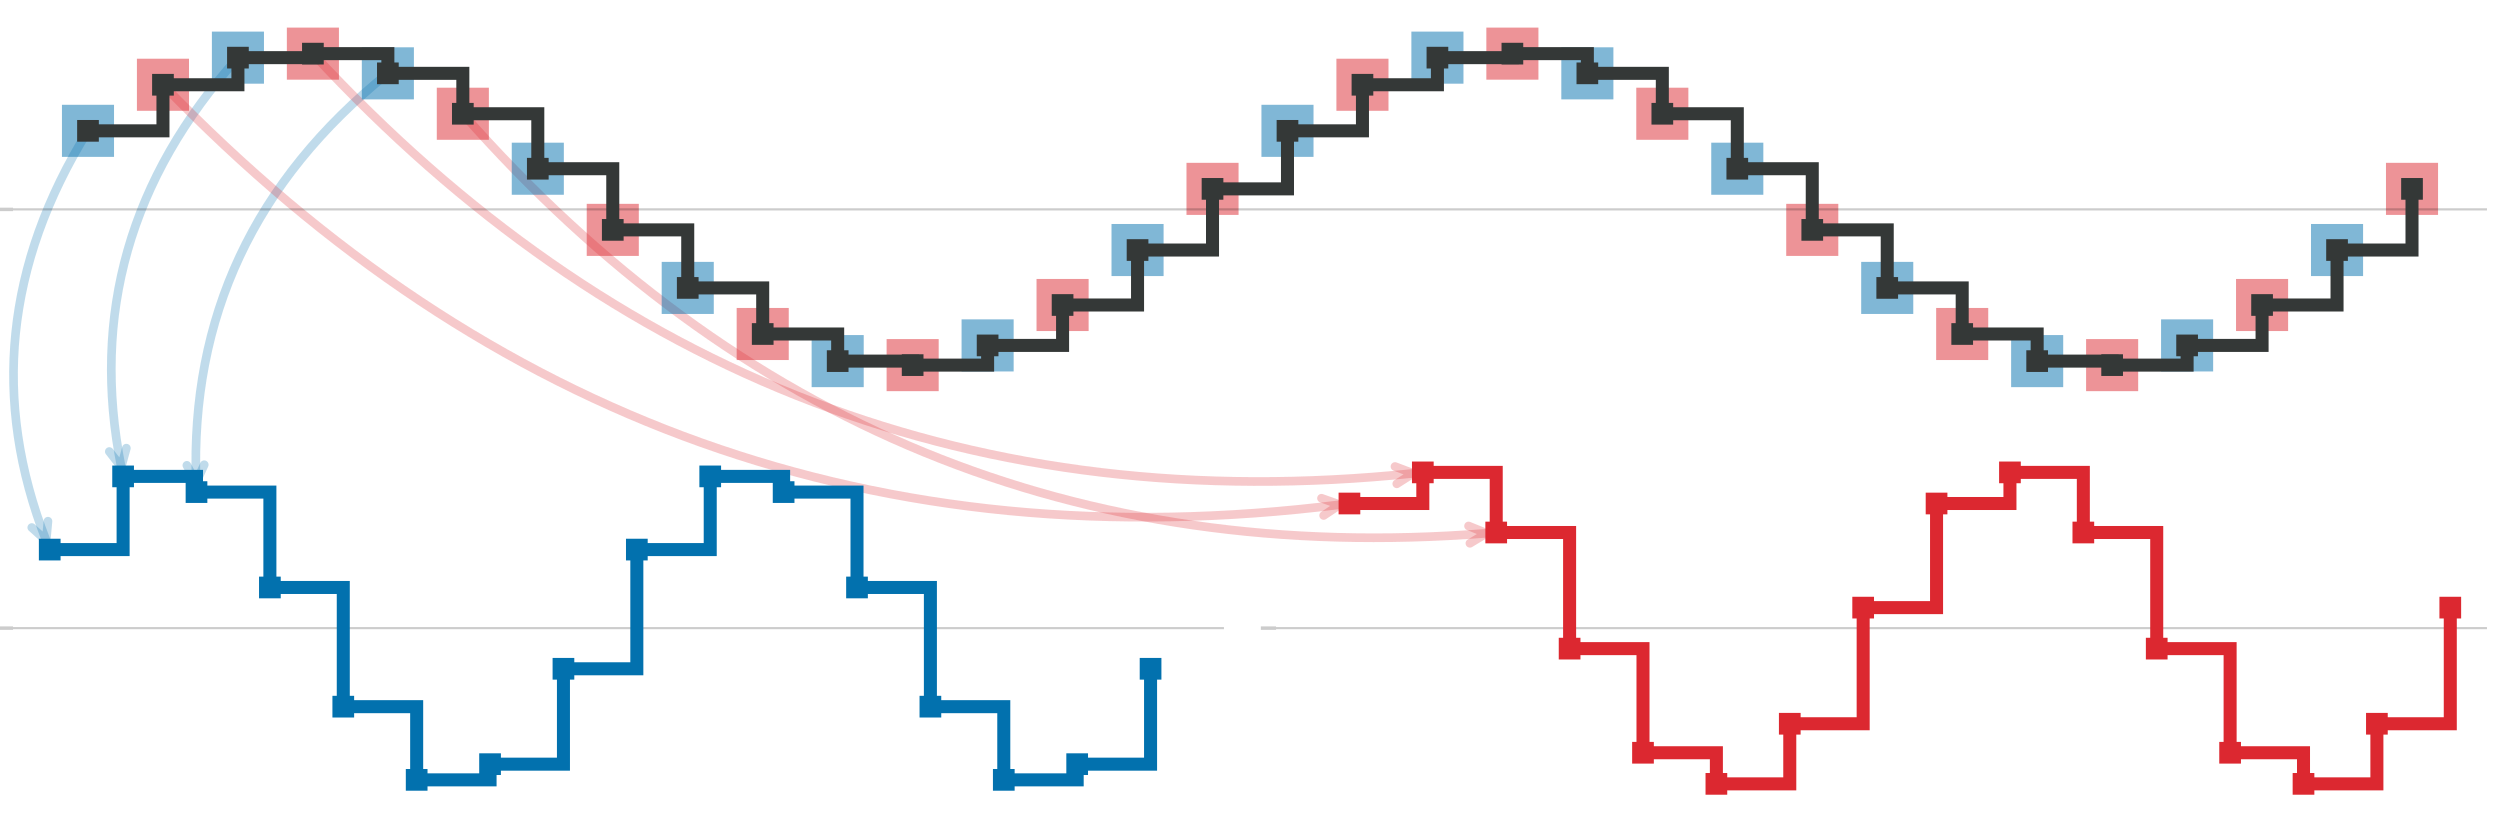
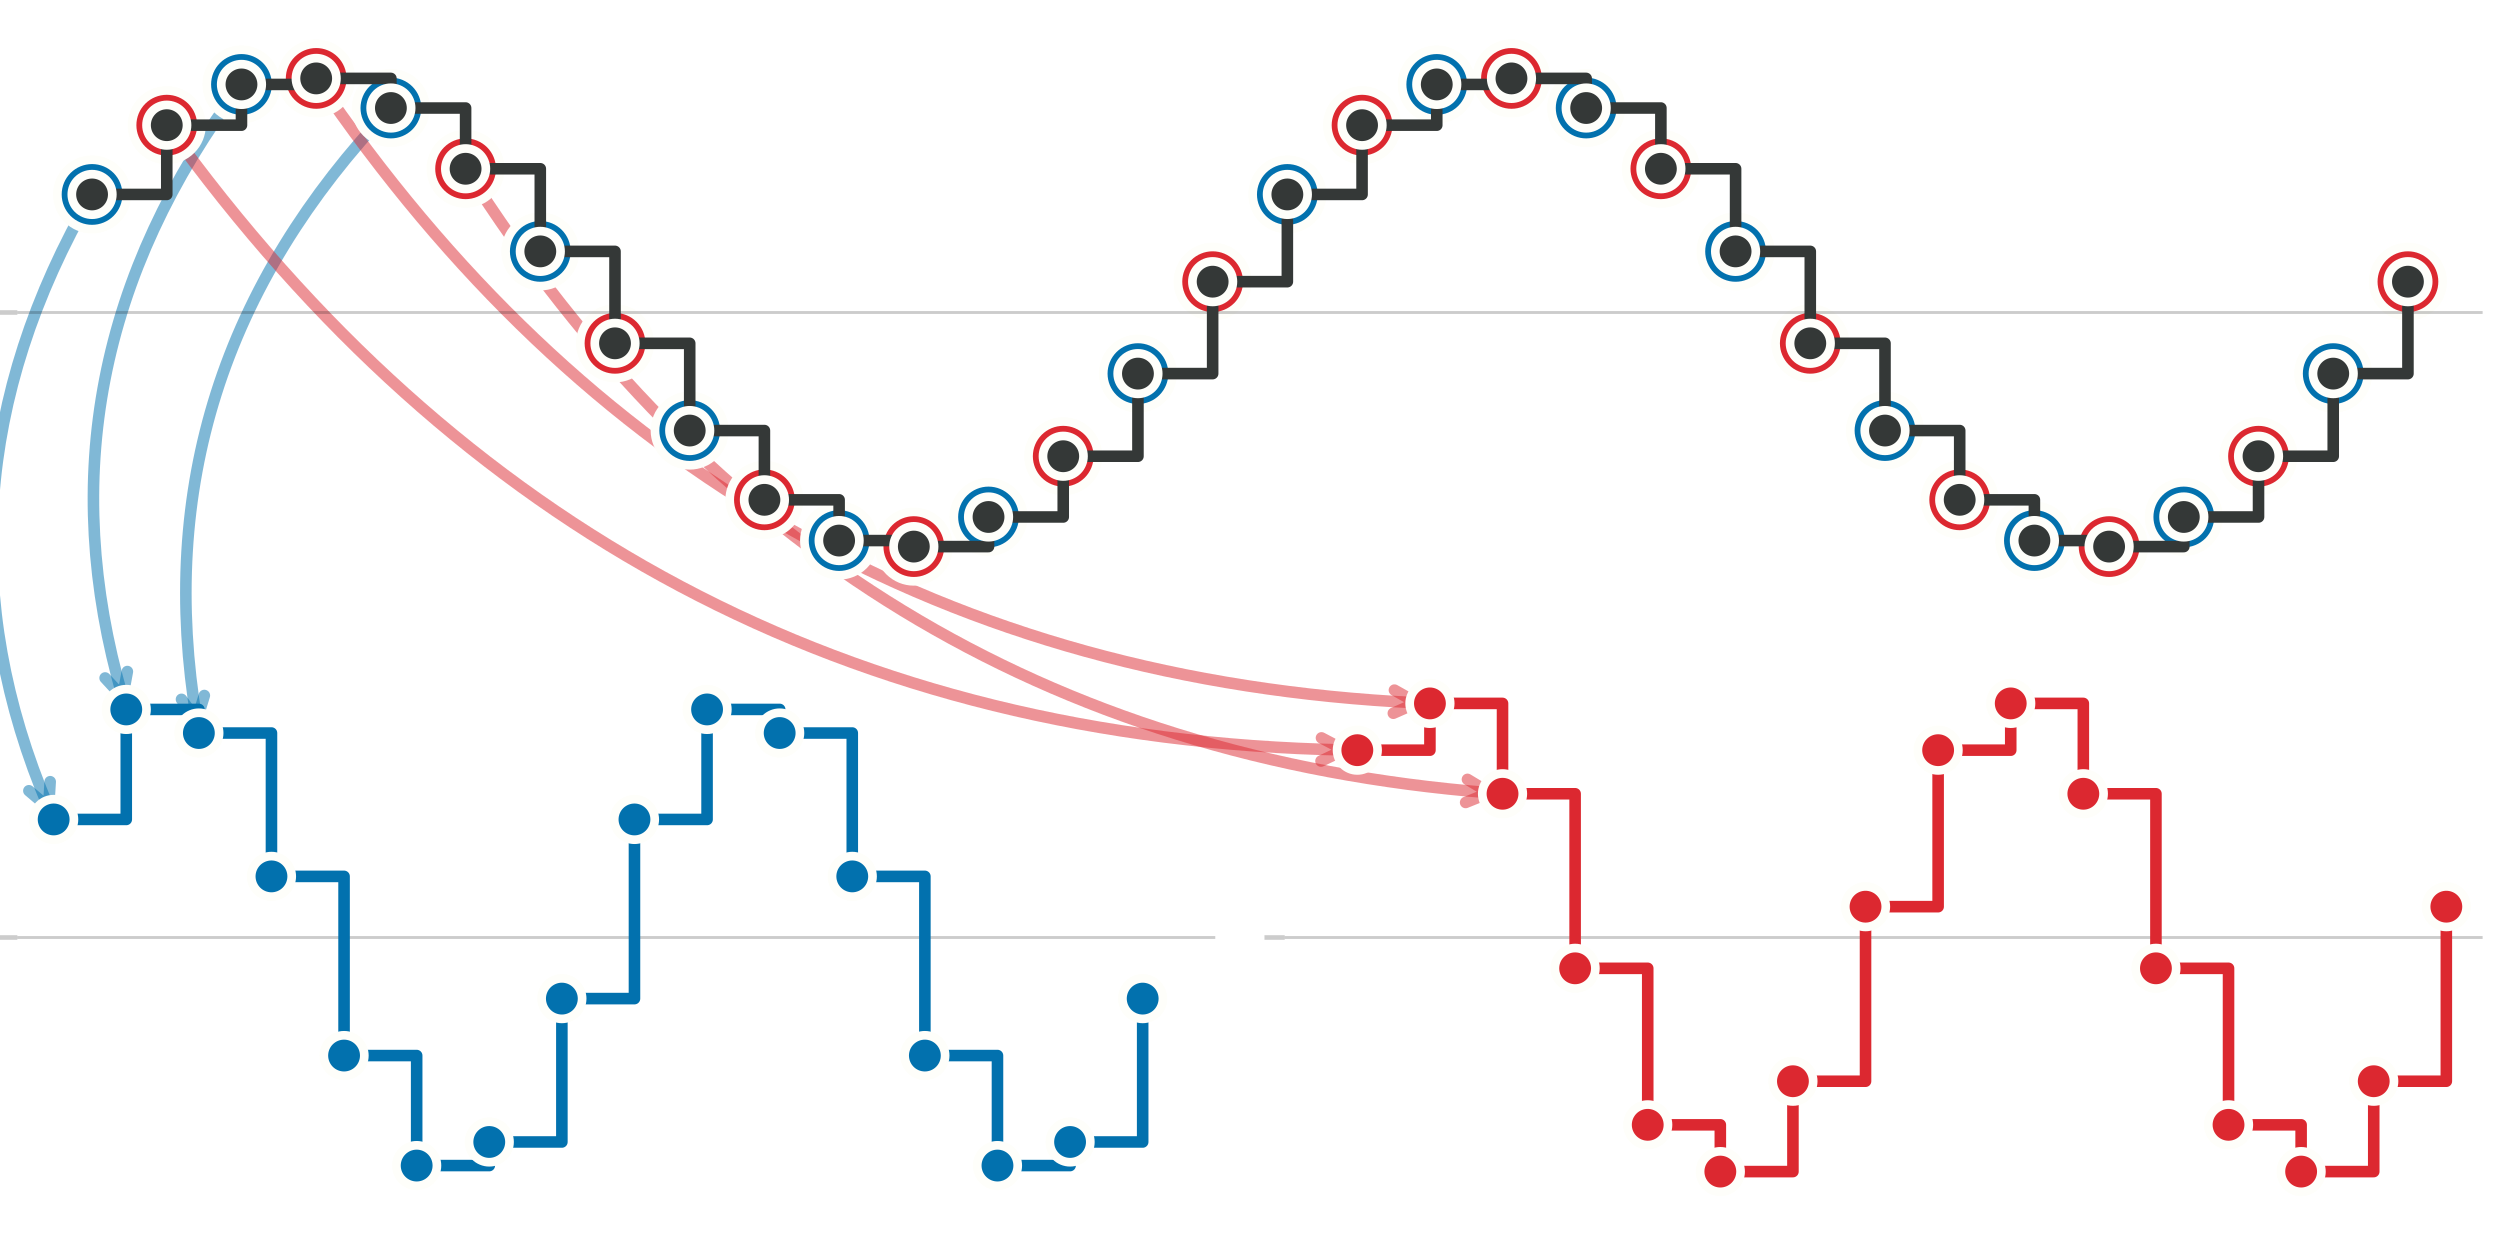
- <svg xmlns="http://www.w3.org/2000/svg" xmlns:xlink="http://www.w3.org/1999/xlink" height="192.96pt" version="1.1" viewBox="0 0 576 192.96" width="576pt">
+ <svg xmlns="http://www.w3.org/2000/svg" xmlns:xlink="http://www.w3.org/1999/xlink" width="432pt" height="216pt" viewBox="0 0 432 216" version="1.1">
  <defs>
-     <style type="text/css">*{stroke-linecap:butt;stroke-linejoin:round;}</style>
+     <style type="text/css">*{stroke-linejoin: round; stroke-linecap: butt}</style>
  </defs>
  <g id="figure_1">
    <g id="patch_1">
-       <path d="M 0 192.96  L 576 192.96  L 576 0  L 0 0  z " style="fill:none;" />
+       <path d="M 0 216  L 432 216  L 432 0  L 0 0  L 0 216  z " style="fill: none" />
    </g>
    <g id="patch_2">
-       <path d="M 10.641 124.541  Q -8.256 76.18 20.273 30.144  " style="fill:none;opacity:0.25;stroke:#0271ae;stroke-linecap:round;stroke-width:2;" />
-       <path d="M 11.048 120.088  L 10.641 124.541  L 7.322 121.544  " style="fill:none;opacity:0.25;stroke:#0271ae;stroke-linecap:round;stroke-width:2;" />
+       <path d="M 8.397 139.543  Q -14.409 85.941 15.909 33.6  " style="fill: none; opacity: 0.5; stroke: #0271ae; stroke-width: 2; stroke-linecap: round" />
+       <path d="M 8.672 135.079  L 8.397 139.543  L 4.991 136.645  " style="fill: none; opacity: 0.5; stroke: #0271ae; stroke-width: 2; stroke-linecap: round" />
    </g>
    <g id="patch_3">
-       <path d="M 27.928 107.568  Q 17.471 54.908 54.818 13.281  " style="fill:none;opacity:0.25;stroke:#0271ae;stroke-linecap:round;stroke-width:2;" />
-       <path d="M 29.111 103.255  L 27.928 107.568  L 25.187 104.034  " style="fill:none;opacity:0.25;stroke:#0271ae;stroke-linecap:round;stroke-width:2;" />
+       <path d="M 21.198 120.442  Q 4.773 63.613 41.727 14.59  " style="fill: none; opacity: 0.5; stroke: #0271ae; stroke-width: 2; stroke-linecap: round" />
+       <path d="M 22.008 116.044  L 21.198 120.442  L 18.166 117.155  " style="fill: none; opacity: 0.5; stroke: #0271ae; stroke-width: 2; stroke-linecap: round" />
    </g>
    <g id="patch_4">
-       <path d="M 45.195 111.142  Q 43.198 54.114 89.364 16.897  " style="fill:none;opacity:0.25;stroke:#0271ae;stroke-linecap:round;stroke-width:2;" />
-       <path d="M 47.053 107.075  L 45.195 111.142  L 43.056 107.215  " style="fill:none;opacity:0.25;stroke:#0271ae;stroke-linecap:round;stroke-width:2;" />
+       <path d="M 33.995 124.461  Q 23.955 64.371 67.546 18.666  " style="fill: none; opacity: 0.5; stroke: #0271ae; stroke-width: 2; stroke-linecap: round" />
+       <path d="M 35.309 120.186  L 33.995 124.461  L 31.363 120.845  " style="fill: none; opacity: 0.5; stroke: #0271ae; stroke-width: 2; stroke-linecap: round" />
    </g>
    <g id="patch_5">
-       <path d="M 308.691 116.284  Q 150.108 136.108 37.546 19.527  " style="fill:none;opacity:0.25;stroke:#dc2830;stroke-linecap:round;stroke-width:2;" />
-       <path d="M 304.474 114.796  L 308.691 116.284  L 304.97 118.765  " style="fill:none;opacity:0.25;stroke:#dc2830;stroke-linecap:round;stroke-width:2;" />
+       <path d="M 232.31 129.587  Q 104.682 127.063 28.818 21.631  " style="fill: none; opacity: 0.5; stroke: #dc2830; stroke-width: 2; stroke-linecap: round" />
+       <path d="M 228.351 127.508  L 232.31 129.587  L 228.271 131.508  " style="fill: none; opacity: 0.5; stroke: #dc2830; stroke-width: 2; stroke-linecap: round" />
    </g>
    <g id="patch_6">
-       <path d="M 325.594 109.067  Q 175.835 124.53 72.091 12.358  " style="fill:none;opacity:0.25;stroke:#dc2830;stroke-linecap:round;stroke-width:2;" />
-       <path d="M 321.41 107.489  L 325.594 109.067  L 321.821 111.468  " style="fill:none;opacity:0.25;stroke:#dc2830;stroke-linecap:round;stroke-width:2;" />
+       <path d="M 244.858 121.443  Q 123.864 115.663 54.637 13.549  " style="fill: none; opacity: 0.5; stroke: #dc2830; stroke-width: 2; stroke-linecap: round" />
+       <path d="M 240.958 119.254  L 244.858 121.443  L 240.767 123.249  " style="fill: none; opacity: 0.5; stroke: #dc2830; stroke-width: 2; stroke-linecap: round" />
    </g>
    <g id="patch_7">
-       <path d="M 342.498 122.864  Q 201.562 133.971 106.637 26.208  " style="fill:none;opacity:0.25;stroke:#dc2830;stroke-linecap:round;stroke-width:2;" />
-       <path d="M 338.354 121.184  L 342.498 122.864  L 338.668 125.172  " style="fill:none;opacity:0.25;stroke:#dc2830;stroke-linecap:round;stroke-width:2;" />
+       <path d="M 257.408 136.987  Q 143.046 127.958 80.455 29.163  " style="fill: none; opacity: 0.5; stroke: #dc2830; stroke-width: 2; stroke-linecap: round" />
+       <path d="M 253.577 134.678  L 257.408 136.987  L 253.263 138.666  " style="fill: none; opacity: 0.5; stroke: #dc2830; stroke-width: 2; stroke-linecap: round" />
    </g>
    <g id="axes_1">
      <g id="patch_8">
-         <path d="M 3 93.48  L 573 93.48  L 573 3  L 3 3  z " style="fill:none;" />
+         <path d="M 3 105  L 429 105  L 429 3  L 3 3  L 3 105  z " style="fill: none" />
      </g>
      <g id="line2d_1">
        <defs>
-           <path d="M -6 6  L 6 6  L 6 -6  L -6 -6  z " id="m5a76e8062f" />
-         </defs>
-         <g clip-path="url(#p45f533940f)">
-           <use style="fill:#0271ae;fill-opacity:0.5;" x="20.273" xlink:href="#m5a76e8062f" y="30.144" />
-           <use style="fill:#0271ae;fill-opacity:0.5;" x="54.818" xlink:href="#m5a76e8062f" y="13.281" />
-           <use style="fill:#0271ae;fill-opacity:0.5;" x="89.364" xlink:href="#m5a76e8062f" y="16.897" />
-           <use style="fill:#0271ae;fill-opacity:0.5;" x="123.909" xlink:href="#m5a76e8062f" y="38.873" />
-           <use style="fill:#0271ae;fill-opacity:0.5;" x="158.455" xlink:href="#m5a76e8062f" y="66.336" />
-           <use style="fill:#0271ae;fill-opacity:0.5;" x="193" xlink:href="#m5a76e8062f" y="83.199" />
-           <use style="fill:#0271ae;fill-opacity:0.5;" x="227.546" xlink:href="#m5a76e8062f" y="79.583" />
-           <use style="fill:#0271ae;fill-opacity:0.5;" x="262.091" xlink:href="#m5a76e8062f" y="57.607" />
-           <use style="fill:#0271ae;fill-opacity:0.5;" x="296.636" xlink:href="#m5a76e8062f" y="30.144" />
-           <use style="fill:#0271ae;fill-opacity:0.5;" x="331.182" xlink:href="#m5a76e8062f" y="13.281" />
-           <use style="fill:#0271ae;fill-opacity:0.5;" x="365.727" xlink:href="#m5a76e8062f" y="16.897" />
-           <use style="fill:#0271ae;fill-opacity:0.5;" x="400.273" xlink:href="#m5a76e8062f" y="38.873" />
-           <use style="fill:#0271ae;fill-opacity:0.5;" x="434.818" xlink:href="#m5a76e8062f" y="66.336" />
-           <use style="fill:#0271ae;fill-opacity:0.5;" x="469.363" xlink:href="#m5a76e8062f" y="83.199" />
-           <use style="fill:#0271ae;fill-opacity:0.5;" x="503.909" xlink:href="#m5a76e8062f" y="79.583" />
-           <use style="fill:#0271ae;fill-opacity:0.5;" x="538.454" xlink:href="#m5a76e8062f" y="57.607" />
+           <path id="mbe6d2e74c9" d="M 0 6  C 1.591 6 3.117 5.368 4.243 4.243  C 5.368 3.117 6 1.591 6 0  C 6 -1.591 5.368 -3.117 4.243 -4.243  C 3.117 -5.368 1.591 -6 0 -6  C -1.591 -6 -3.117 -5.368 -4.243 -4.243  C -5.368 -3.117 -6 -1.591 -6 0  C -6 1.591 -5.368 3.117 -4.243 4.243  C -3.117 5.368 -1.591 6 0 6  z " style="stroke: #fefefa; stroke-width: 1.5" />
+         </defs>
+         <g clip-path="url(#p50bd9059f0)">
+           <use xlink:href="#mbe6d2e74c9" x="15.909" y="33.6" style="fill: #0271ae; stroke: #fefefa; stroke-width: 1.5" />
+           <use xlink:href="#mbe6d2e74c9" x="41.727" y="14.59" style="fill: #0271ae; stroke: #fefefa; stroke-width: 1.5" />
+           <use xlink:href="#mbe6d2e74c9" x="67.546" y="18.666" style="fill: #0271ae; stroke: #fefefa; stroke-width: 1.5" />
+           <use xlink:href="#mbe6d2e74c9" x="93.364" y="43.44" style="fill: #0271ae; stroke: #fefefa; stroke-width: 1.5" />
+           <use xlink:href="#mbe6d2e74c9" x="119.182" y="74.4" style="fill: #0271ae; stroke: #fefefa; stroke-width: 1.5" />
+           <use xlink:href="#mbe6d2e74c9" x="145" y="93.41" style="fill: #0271ae; stroke: #fefefa; stroke-width: 1.5" />
+           <use xlink:href="#mbe6d2e74c9" x="170.818" y="89.334" style="fill: #0271ae; stroke: #fefefa; stroke-width: 1.5" />
+           <use xlink:href="#mbe6d2e74c9" x="196.636" y="64.56" style="fill: #0271ae; stroke: #fefefa; stroke-width: 1.5" />
+           <use xlink:href="#mbe6d2e74c9" x="222.455" y="33.6" style="fill: #0271ae; stroke: #fefefa; stroke-width: 1.5" />
+           <use xlink:href="#mbe6d2e74c9" x="248.273" y="14.59" style="fill: #0271ae; stroke: #fefefa; stroke-width: 1.5" />
+           <use xlink:href="#mbe6d2e74c9" x="274.091" y="18.666" style="fill: #0271ae; stroke: #fefefa; stroke-width: 1.5" />
+           <use xlink:href="#mbe6d2e74c9" x="299.909" y="43.44" style="fill: #0271ae; stroke: #fefefa; stroke-width: 1.5" />
+           <use xlink:href="#mbe6d2e74c9" x="325.727" y="74.4" style="fill: #0271ae; stroke: #fefefa; stroke-width: 1.5" />
+           <use xlink:href="#mbe6d2e74c9" x="351.545" y="93.41" style="fill: #0271ae; stroke: #fefefa; stroke-width: 1.5" />
+           <use xlink:href="#mbe6d2e74c9" x="377.363" y="89.334" style="fill: #0271ae; stroke: #fefefa; stroke-width: 1.5" />
+           <use xlink:href="#mbe6d2e74c9" x="403.182" y="64.56" style="fill: #0271ae; stroke: #fefefa; stroke-width: 1.5" />
        </g>
      </g>
      <g id="line2d_2">
        <defs>
-           <path d="M -6 6  L 6 6  L 6 -6  L -6 -6  z " id="m7da0aa27d3" />
-         </defs>
-         <g clip-path="url(#p45f533940f)">
-           <use style="fill:#dc2830;fill-opacity:0.5;" x="37.546" xlink:href="#m7da0aa27d3" y="19.527" />
-           <use style="fill:#dc2830;fill-opacity:0.5;" x="72.091" xlink:href="#m7da0aa27d3" y="12.358" />
-           <use style="fill:#dc2830;fill-opacity:0.5;" x="106.637" xlink:href="#m7da0aa27d3" y="26.208" />
-           <use style="fill:#dc2830;fill-opacity:0.5;" x="141.182" xlink:href="#m7da0aa27d3" y="52.964" />
-           <use style="fill:#dc2830;fill-opacity:0.5;" x="175.727" xlink:href="#m7da0aa27d3" y="76.953" />
-           <use style="fill:#dc2830;fill-opacity:0.5;" x="210.273" xlink:href="#m7da0aa27d3" y="84.122" />
-           <use style="fill:#dc2830;fill-opacity:0.5;" x="244.818" xlink:href="#m7da0aa27d3" y="70.272" />
-           <use style="fill:#dc2830;fill-opacity:0.5;" x="279.364" xlink:href="#m7da0aa27d3" y="43.516" />
-           <use style="fill:#dc2830;fill-opacity:0.5;" x="313.909" xlink:href="#m7da0aa27d3" y="19.527" />
-           <use style="fill:#dc2830;fill-opacity:0.5;" x="348.454" xlink:href="#m7da0aa27d3" y="12.358" />
-           <use style="fill:#dc2830;fill-opacity:0.5;" x="383" xlink:href="#m7da0aa27d3" y="26.208" />
-           <use style="fill:#dc2830;fill-opacity:0.5;" x="417.545" xlink:href="#m7da0aa27d3" y="52.964" />
-           <use style="fill:#dc2830;fill-opacity:0.5;" x="452.091" xlink:href="#m7da0aa27d3" y="76.953" />
-           <use style="fill:#dc2830;fill-opacity:0.5;" x="486.636" xlink:href="#m7da0aa27d3" y="84.122" />
-           <use style="fill:#dc2830;fill-opacity:0.5;" x="521.182" xlink:href="#m7da0aa27d3" y="70.272" />
-           <use style="fill:#dc2830;fill-opacity:0.5;" x="555.727" xlink:href="#m7da0aa27d3" y="43.516" />
+           <path id="m612e6f1edc" d="M 0 6  C 1.591 6 3.117 5.368 4.243 4.243  C 5.368 3.117 6 1.591 6 0  C 6 -1.591 5.368 -3.117 4.243 -4.243  C 3.117 -5.368 1.591 -6 0 -6  C -1.591 -6 -3.117 -5.368 -4.243 -4.243  C -5.368 -3.117 -6 -1.591 -6 0  C -6 1.591 -5.368 3.117 -4.243 4.243  C -3.117 5.368 -1.591 6 0 6  z " style="stroke: #fefefa; stroke-width: 1.5" />
+         </defs>
+         <g clip-path="url(#p50bd9059f0)">
+           <use xlink:href="#m612e6f1edc" x="28.818" y="21.631" style="fill: #dc2830; stroke: #fefefa; stroke-width: 1.5" />
+           <use xlink:href="#m612e6f1edc" x="54.637" y="13.549" style="fill: #dc2830; stroke: #fefefa; stroke-width: 1.5" />
+           <use xlink:href="#m612e6f1edc" x="80.455" y="29.163" style="fill: #dc2830; stroke: #fefefa; stroke-width: 1.5" />
+           <use xlink:href="#m612e6f1edc" x="106.273" y="59.325" style="fill: #dc2830; stroke: #fefefa; stroke-width: 1.5" />
+           <use xlink:href="#m612e6f1edc" x="132.091" y="86.369" style="fill: #dc2830; stroke: #fefefa; stroke-width: 1.5" />
+           <use xlink:href="#m612e6f1edc" x="157.909" y="94.451" style="fill: #dc2830; stroke: #fefefa; stroke-width: 1.5" />
+           <use xlink:href="#m612e6f1edc" x="183.727" y="78.837" style="fill: #dc2830; stroke: #fefefa; stroke-width: 1.5" />
+           <use xlink:href="#m612e6f1edc" x="209.545" y="48.675" style="fill: #dc2830; stroke: #fefefa; stroke-width: 1.5" />
+           <use xlink:href="#m612e6f1edc" x="235.364" y="21.631" style="fill: #dc2830; stroke: #fefefa; stroke-width: 1.5" />
+           <use xlink:href="#m612e6f1edc" x="261.182" y="13.549" style="fill: #dc2830; stroke: #fefefa; stroke-width: 1.5" />
+           <use xlink:href="#m612e6f1edc" x="287" y="29.163" style="fill: #dc2830; stroke: #fefefa; stroke-width: 1.5" />
+           <use xlink:href="#m612e6f1edc" x="312.818" y="59.325" style="fill: #dc2830; stroke: #fefefa; stroke-width: 1.5" />
+           <use xlink:href="#m612e6f1edc" x="338.636" y="86.369" style="fill: #dc2830; stroke: #fefefa; stroke-width: 1.5" />
+           <use xlink:href="#m612e6f1edc" x="364.454" y="94.451" style="fill: #dc2830; stroke: #fefefa; stroke-width: 1.5" />
+           <use xlink:href="#m612e6f1edc" x="390.273" y="78.837" style="fill: #dc2830; stroke: #fefefa; stroke-width: 1.5" />
+           <use xlink:href="#m612e6f1edc" x="416.091" y="48.675" style="fill: #dc2830; stroke: #fefefa; stroke-width: 1.5" />
        </g>
      </g>
      <g id="matplotlib.axis_1" />
      <g id="matplotlib.axis_2">
        <g id="ytick_1">
          <g id="line2d_3">
-             <path clip-path="url(#p45f533940f)" d="M 3 48.24  L 573 48.24  " style="fill:none;stroke:#000000;stroke-linejoin:miter;stroke-opacity:0.2;stroke-width:0.5;" />
+             <path d="M 3 54  L 429 54  " clip-path="url(#p50bd9059f0)" style="fill: none; stroke: #000000; stroke-opacity: 0.2; stroke-width: 0.5; stroke-linecap: round" />
          </g>
          <g id="line2d_4">
            <defs>
-               <path d="M 0 0  L -3.5 0  " id="ma01c4b741c" style="stroke:#000000;stroke-opacity:0.2;stroke-width:0.8;" />
+               <path id="m3f3320e0f6" d="M 0 0  L -3.5 0  " style="stroke: #000000; stroke-opacity: 0.2; stroke-width: 0.8" />
            </defs>
            <g>
-               <use style="fill-opacity:0.2;stroke:#000000;stroke-opacity:0.2;stroke-width:0.8;" x="3" xlink:href="#ma01c4b741c" y="48.24" />
+               <use xlink:href="#m3f3320e0f6" x="3" y="54" style="fill-opacity: 0.2; stroke: #000000; stroke-opacity: 0.2; stroke-width: 0.8" />
            </g>
          </g>
        </g>
      </g>
      <g id="line2d_5">
-         <path clip-path="url(#p45f533940f)" d="M 20.273 30.144  L 37.546 30.144  L 37.546 19.527  L 54.818 19.527  L 54.818 13.281  L 72.091 13.281  L 72.091 12.358  L 89.364 12.358  L 89.364 16.897  L 106.637 16.897  L 106.637 26.208  L 123.909 26.208  L 123.909 38.873  L 141.182 38.873  L 141.182 52.964  L 158.455 52.964  L 158.455 66.336  L 175.727 66.336  L 175.727 76.953  L 193 76.953  L 193 83.199  L 210.273 83.199  L 210.273 84.122  L 227.546 84.122  L 227.546 79.583  L 244.818 79.583  L 244.818 70.272  L 262.091 70.272  L 262.091 57.607  L 279.364 57.607  L 279.364 43.516  L 296.636 43.516  L 296.636 30.144  L 313.909 30.144  L 313.909 19.527  L 331.182 19.527  L 331.182 13.281  L 348.454 13.281  L 348.454 12.358  L 365.727 12.358  L 365.727 16.897  L 383 16.897  L 383 26.208  L 400.273 26.208  L 400.273 38.873  L 417.545 38.873  L 417.545 52.964  L 434.818 52.964  L 434.818 66.336  L 452.091 66.336  L 452.091 76.953  L 469.363 76.953  L 469.363 83.199  L 486.636 83.199  L 486.636 84.122  L 503.909 84.122  L 503.909 79.583  L 521.182 79.583  L 521.182 70.272  L 538.454 70.272  L 538.454 57.607  L 555.727 57.607  L 555.727 43.516  " style="fill:none;stroke:#343837;stroke-linejoin:miter;stroke-width:3;" />
-         <defs>
-           <path d="M -2.5 2.5  L 2.5 2.5  L 2.5 -2.5  L -2.5 -2.5  z " id="ma09f8450ad" />
-         </defs>
-         <g clip-path="url(#p45f533940f)">
-           <use style="fill:#343837;" x="20.273" xlink:href="#ma09f8450ad" y="30.144" />
-           <use style="fill:#343837;" x="37.546" xlink:href="#ma09f8450ad" y="19.527" />
-           <use style="fill:#343837;" x="54.818" xlink:href="#ma09f8450ad" y="13.281" />
-           <use style="fill:#343837;" x="72.091" xlink:href="#ma09f8450ad" y="12.358" />
-           <use style="fill:#343837;" x="89.364" xlink:href="#ma09f8450ad" y="16.897" />
-           <use style="fill:#343837;" x="106.637" xlink:href="#ma09f8450ad" y="26.208" />
-           <use style="fill:#343837;" x="123.909" xlink:href="#ma09f8450ad" y="38.873" />
-           <use style="fill:#343837;" x="141.182" xlink:href="#ma09f8450ad" y="52.964" />
-           <use style="fill:#343837;" x="158.455" xlink:href="#ma09f8450ad" y="66.336" />
-           <use style="fill:#343837;" x="175.727" xlink:href="#ma09f8450ad" y="76.953" />
-           <use style="fill:#343837;" x="193" xlink:href="#ma09f8450ad" y="83.199" />
-           <use style="fill:#343837;" x="210.273" xlink:href="#ma09f8450ad" y="84.122" />
-           <use style="fill:#343837;" x="227.546" xlink:href="#ma09f8450ad" y="79.583" />
-           <use style="fill:#343837;" x="244.818" xlink:href="#ma09f8450ad" y="70.272" />
-           <use style="fill:#343837;" x="262.091" xlink:href="#ma09f8450ad" y="57.607" />
-           <use style="fill:#343837;" x="279.364" xlink:href="#ma09f8450ad" y="43.516" />
-           <use style="fill:#343837;" x="296.636" xlink:href="#ma09f8450ad" y="30.144" />
-           <use style="fill:#343837;" x="313.909" xlink:href="#ma09f8450ad" y="19.527" />
-           <use style="fill:#343837;" x="331.182" xlink:href="#ma09f8450ad" y="13.281" />
-           <use style="fill:#343837;" x="348.454" xlink:href="#ma09f8450ad" y="12.358" />
-           <use style="fill:#343837;" x="365.727" xlink:href="#ma09f8450ad" y="16.897" />
-           <use style="fill:#343837;" x="383" xlink:href="#ma09f8450ad" y="26.208" />
-           <use style="fill:#343837;" x="400.273" xlink:href="#ma09f8450ad" y="38.873" />
-           <use style="fill:#343837;" x="417.545" xlink:href="#ma09f8450ad" y="52.964" />
-           <use style="fill:#343837;" x="434.818" xlink:href="#ma09f8450ad" y="66.336" />
-           <use style="fill:#343837;" x="452.091" xlink:href="#ma09f8450ad" y="76.953" />
-           <use style="fill:#343837;" x="469.363" xlink:href="#ma09f8450ad" y="83.199" />
-           <use style="fill:#343837;" x="486.636" xlink:href="#ma09f8450ad" y="84.122" />
-           <use style="fill:#343837;" x="503.909" xlink:href="#ma09f8450ad" y="79.583" />
-           <use style="fill:#343837;" x="521.182" xlink:href="#ma09f8450ad" y="70.272" />
-           <use style="fill:#343837;" x="538.454" xlink:href="#ma09f8450ad" y="57.607" />
-           <use style="fill:#343837;" x="555.727" xlink:href="#ma09f8450ad" y="43.516" />
+         <path d="M 15.909 33.6  L 28.818 33.6  L 28.818 21.631  L 41.727 21.631  L 41.727 14.59  L 54.637 14.59  L 54.637 13.549  L 67.546 13.549  L 67.546 18.666  L 80.455 18.666  L 80.455 29.163  L 93.364 29.163  L 93.364 43.44  L 106.273 43.44  L 106.273 59.325  L 119.182 59.325  L 119.182 74.4  L 132.091 74.4  L 132.091 86.369  L 145 86.369  L 145 93.41  L 157.909 93.41  L 157.909 94.451  L 170.818 94.451  L 170.818 89.334  L 183.727 89.334  L 183.727 78.837  L 196.636 78.837  L 196.636 64.56  L 209.545 64.56  L 209.545 48.675  L 222.455 48.675  L 222.455 33.6  L 235.364 33.6  L 235.364 21.631  L 248.273 21.631  L 248.273 14.59  L 261.182 14.59  L 261.182 13.549  L 274.091 13.549  L 274.091 18.666  L 287 18.666  L 287 29.163  L 299.909 29.163  L 299.909 43.44  L 312.818 43.44  L 312.818 59.325  L 325.727 59.325  L 325.727 74.4  L 338.636 74.4  L 338.636 86.369  L 351.545 86.369  L 351.545 93.41  L 364.454 93.41  L 364.454 94.451  L 377.363 94.451  L 377.363 89.334  L 390.273 89.334  L 390.273 78.837  L 403.182 78.837  L 403.182 64.56  L 416.091 64.56  L 416.091 48.675  " clip-path="url(#p50bd9059f0)" style="fill: none; stroke: #343837; stroke-width: 2; stroke-linecap: round" />
+         <defs>
+           <path id="m277e38c787" d="M 0 3.5  C 0.928 3.5 1.819 3.131 2.475 2.475  C 3.131 1.819 3.5 0.928 3.5 0  C 3.5 -0.928 3.131 -1.819 2.475 -2.475  C 1.819 -3.131 0.928 -3.5 0 -3.5  C -0.928 -3.5 -1.819 -3.131 -2.475 -2.475  C -3.131 -1.819 -3.5 -0.928 -3.5 0  C -3.5 0.928 -3.131 1.819 -2.475 2.475  C -1.819 3.131 -0.928 3.5 0 3.5  z " style="stroke: #fefefa; stroke-width: 1.5" />
+         </defs>
+         <g clip-path="url(#p50bd9059f0)">
+           <use xlink:href="#m277e38c787" x="15.909" y="33.6" style="fill: #343837; stroke: #fefefa; stroke-width: 1.5" />
+           <use xlink:href="#m277e38c787" x="28.818" y="21.631" style="fill: #343837; stroke: #fefefa; stroke-width: 1.5" />
+           <use xlink:href="#m277e38c787" x="41.727" y="14.59" style="fill: #343837; stroke: #fefefa; stroke-width: 1.5" />
+           <use xlink:href="#m277e38c787" x="54.637" y="13.549" style="fill: #343837; stroke: #fefefa; stroke-width: 1.5" />
+           <use xlink:href="#m277e38c787" x="67.546" y="18.666" style="fill: #343837; stroke: #fefefa; stroke-width: 1.5" />
+           <use xlink:href="#m277e38c787" x="80.455" y="29.163" style="fill: #343837; stroke: #fefefa; stroke-width: 1.5" />
+           <use xlink:href="#m277e38c787" x="93.364" y="43.44" style="fill: #343837; stroke: #fefefa; stroke-width: 1.5" />
+           <use xlink:href="#m277e38c787" x="106.273" y="59.325" style="fill: #343837; stroke: #fefefa; stroke-width: 1.5" />
+           <use xlink:href="#m277e38c787" x="119.182" y="74.4" style="fill: #343837; stroke: #fefefa; stroke-width: 1.5" />
+           <use xlink:href="#m277e38c787" x="132.091" y="86.369" style="fill: #343837; stroke: #fefefa; stroke-width: 1.5" />
+           <use xlink:href="#m277e38c787" x="145" y="93.41" style="fill: #343837; stroke: #fefefa; stroke-width: 1.5" />
+           <use xlink:href="#m277e38c787" x="157.909" y="94.451" style="fill: #343837; stroke: #fefefa; stroke-width: 1.5" />
+           <use xlink:href="#m277e38c787" x="170.818" y="89.334" style="fill: #343837; stroke: #fefefa; stroke-width: 1.5" />
+           <use xlink:href="#m277e38c787" x="183.727" y="78.837" style="fill: #343837; stroke: #fefefa; stroke-width: 1.5" />
+           <use xlink:href="#m277e38c787" x="196.636" y="64.56" style="fill: #343837; stroke: #fefefa; stroke-width: 1.5" />
+           <use xlink:href="#m277e38c787" x="209.545" y="48.675" style="fill: #343837; stroke: #fefefa; stroke-width: 1.5" />
+           <use xlink:href="#m277e38c787" x="222.455" y="33.6" style="fill: #343837; stroke: #fefefa; stroke-width: 1.5" />
+           <use xlink:href="#m277e38c787" x="235.364" y="21.631" style="fill: #343837; stroke: #fefefa; stroke-width: 1.5" />
+           <use xlink:href="#m277e38c787" x="248.273" y="14.59" style="fill: #343837; stroke: #fefefa; stroke-width: 1.5" />
+           <use xlink:href="#m277e38c787" x="261.182" y="13.549" style="fill: #343837; stroke: #fefefa; stroke-width: 1.5" />
+           <use xlink:href="#m277e38c787" x="274.091" y="18.666" style="fill: #343837; stroke: #fefefa; stroke-width: 1.5" />
+           <use xlink:href="#m277e38c787" x="287" y="29.163" style="fill: #343837; stroke: #fefefa; stroke-width: 1.5" />
+           <use xlink:href="#m277e38c787" x="299.909" y="43.44" style="fill: #343837; stroke: #fefefa; stroke-width: 1.5" />
+           <use xlink:href="#m277e38c787" x="312.818" y="59.325" style="fill: #343837; stroke: #fefefa; stroke-width: 1.5" />
+           <use xlink:href="#m277e38c787" x="325.727" y="74.4" style="fill: #343837; stroke: #fefefa; stroke-width: 1.5" />
+           <use xlink:href="#m277e38c787" x="338.636" y="86.369" style="fill: #343837; stroke: #fefefa; stroke-width: 1.5" />
+           <use xlink:href="#m277e38c787" x="351.545" y="93.41" style="fill: #343837; stroke: #fefefa; stroke-width: 1.5" />
+           <use xlink:href="#m277e38c787" x="364.454" y="94.451" style="fill: #343837; stroke: #fefefa; stroke-width: 1.5" />
+           <use xlink:href="#m277e38c787" x="377.363" y="89.334" style="fill: #343837; stroke: #fefefa; stroke-width: 1.5" />
+           <use xlink:href="#m277e38c787" x="390.273" y="78.837" style="fill: #343837; stroke: #fefefa; stroke-width: 1.5" />
+           <use xlink:href="#m277e38c787" x="403.182" y="64.56" style="fill: #343837; stroke: #fefefa; stroke-width: 1.5" />
+           <use xlink:href="#m277e38c787" x="416.091" y="48.675" style="fill: #343837; stroke: #fefefa; stroke-width: 1.5" />
        </g>
      </g>
    </g>
    <g id="axes_2">
      <g id="patch_9">
-         <path d="M 3 189.96  L 282 189.96  L 282 99.48  L 3 99.48  z " style="fill:none;" />
+         <path d="M 3 213  L 210 213  L 210 111  L 3 111  L 3 213  z " style="fill: none" />
      </g>
      <g id="matplotlib.axis_3" />
      <g id="matplotlib.axis_4">
        <g id="ytick_2">
          <g id="line2d_6">
-             <path clip-path="url(#peedda07d4f)" d="M 3 144.72  L 282 144.72  " style="fill:none;stroke:#000000;stroke-linejoin:miter;stroke-opacity:0.2;stroke-width:0.5;" />
+             <path d="M 3 162  L 210 162  " clip-path="url(#pb2993b9f0b)" style="fill: none; stroke: #000000; stroke-opacity: 0.2; stroke-width: 0.5; stroke-linecap: round" />
          </g>
          <g id="line2d_7">
            <g>
-               <use style="fill-opacity:0.2;stroke:#000000;stroke-opacity:0.2;stroke-width:0.8;" x="3" xlink:href="#ma01c4b741c" y="144.72" />
+               <use xlink:href="#m3f3320e0f6" x="3" y="162" style="fill-opacity: 0.2; stroke: #000000; stroke-opacity: 0.2; stroke-width: 0.8" />
            </g>
          </g>
        </g>
      </g>
      <g id="line2d_8">
-         <path clip-path="url(#peedda07d4f)" d="M 11.455 126.624  L 28.364 126.624  L 28.364 109.761  L 45.273 109.761  L 45.273 113.377  L 62.182 113.377  L 62.182 135.353  L 79.091 135.353  L 79.091 162.816  L 96 162.816  L 96 179.679  L 112.909 179.679  L 112.909 176.063  L 129.818 176.063  L 129.818 154.087  L 146.727 154.087  L 146.727 126.624  L 163.636 126.624  L 163.636 109.761  L 180.545 109.761  L 180.545 113.377  L 197.454 113.377  L 197.454 135.353  L 214.363 135.353  L 214.363 162.816  L 231.272 162.816  L 231.272 179.679  L 248.181 179.679  L 248.181 176.063  L 265.09 176.063  L 265.09 154.087  " style="fill:none;stroke:#0271ae;stroke-linejoin:miter;stroke-width:3;" />
-         <defs>
-           <path d="M -2.5 2.5  L 2.5 2.5  L 2.5 -2.5  L -2.5 -2.5  z " id="m4693a9ade0" />
-         </defs>
-         <g clip-path="url(#peedda07d4f)">
-           <use style="fill:#0271ae;" x="11.455" xlink:href="#m4693a9ade0" y="126.624" />
-           <use style="fill:#0271ae;" x="28.364" xlink:href="#m4693a9ade0" y="109.761" />
-           <use style="fill:#0271ae;" x="45.273" xlink:href="#m4693a9ade0" y="113.377" />
-           <use style="fill:#0271ae;" x="62.182" xlink:href="#m4693a9ade0" y="135.353" />
-           <use style="fill:#0271ae;" x="79.091" xlink:href="#m4693a9ade0" y="162.816" />
-           <use style="fill:#0271ae;" x="96" xlink:href="#m4693a9ade0" y="179.679" />
-           <use style="fill:#0271ae;" x="112.909" xlink:href="#m4693a9ade0" y="176.063" />
-           <use style="fill:#0271ae;" x="129.818" xlink:href="#m4693a9ade0" y="154.087" />
-           <use style="fill:#0271ae;" x="146.727" xlink:href="#m4693a9ade0" y="126.624" />
-           <use style="fill:#0271ae;" x="163.636" xlink:href="#m4693a9ade0" y="109.761" />
-           <use style="fill:#0271ae;" x="180.545" xlink:href="#m4693a9ade0" y="113.377" />
-           <use style="fill:#0271ae;" x="197.454" xlink:href="#m4693a9ade0" y="135.353" />
-           <use style="fill:#0271ae;" x="214.363" xlink:href="#m4693a9ade0" y="162.816" />
-           <use style="fill:#0271ae;" x="231.272" xlink:href="#m4693a9ade0" y="179.679" />
-           <use style="fill:#0271ae;" x="248.181" xlink:href="#m4693a9ade0" y="176.063" />
-           <use style="fill:#0271ae;" x="265.09" xlink:href="#m4693a9ade0" y="154.087" />
+         <path d="M 9.273 141.6  L 21.818 141.6  L 21.818 122.59  L 34.364 122.59  L 34.364 126.666  L 46.909 126.666  L 46.909 151.44  L 59.455 151.44  L 59.455 182.4  L 72 182.4  L 72 201.41  L 84.545 201.41  L 84.545 197.334  L 97.091 197.334  L 97.091 172.56  L 109.636 172.56  L 109.636 141.6  L 122.182 141.6  L 122.182 122.59  L 134.727 122.59  L 134.727 126.666  L 147.272 126.666  L 147.272 151.44  L 159.818 151.44  L 159.818 182.4  L 172.363 182.4  L 172.363 201.41  L 184.909 201.41  L 184.909 197.334  L 197.454 197.334  L 197.454 172.56  " clip-path="url(#pb2993b9f0b)" style="fill: none; stroke: #0271ae; stroke-width: 2; stroke-linecap: round" />
+         <defs>
+           <path id="m571de8ab6f" d="M 0 3.5  C 0.928 3.5 1.819 3.131 2.475 2.475  C 3.131 1.819 3.5 0.928 3.5 0  C 3.5 -0.928 3.131 -1.819 2.475 -2.475  C 1.819 -3.131 0.928 -3.5 0 -3.5  C -0.928 -3.5 -1.819 -3.131 -2.475 -2.475  C -3.131 -1.819 -3.5 -0.928 -3.5 0  C -3.5 0.928 -3.131 1.819 -2.475 2.475  C -1.819 3.131 -0.928 3.5 0 3.5  z " style="stroke: #fefefa; stroke-width: 1.5" />
+         </defs>
+         <g clip-path="url(#pb2993b9f0b)">
+           <use xlink:href="#m571de8ab6f" x="9.273" y="141.6" style="fill: #0271ae; stroke: #fefefa; stroke-width: 1.5" />
+           <use xlink:href="#m571de8ab6f" x="21.818" y="122.59" style="fill: #0271ae; stroke: #fefefa; stroke-width: 1.5" />
+           <use xlink:href="#m571de8ab6f" x="34.364" y="126.666" style="fill: #0271ae; stroke: #fefefa; stroke-width: 1.5" />
+           <use xlink:href="#m571de8ab6f" x="46.909" y="151.44" style="fill: #0271ae; stroke: #fefefa; stroke-width: 1.5" />
+           <use xlink:href="#m571de8ab6f" x="59.455" y="182.4" style="fill: #0271ae; stroke: #fefefa; stroke-width: 1.5" />
+           <use xlink:href="#m571de8ab6f" x="72" y="201.41" style="fill: #0271ae; stroke: #fefefa; stroke-width: 1.5" />
+           <use xlink:href="#m571de8ab6f" x="84.545" y="197.334" style="fill: #0271ae; stroke: #fefefa; stroke-width: 1.5" />
+           <use xlink:href="#m571de8ab6f" x="97.091" y="172.56" style="fill: #0271ae; stroke: #fefefa; stroke-width: 1.5" />
+           <use xlink:href="#m571de8ab6f" x="109.636" y="141.6" style="fill: #0271ae; stroke: #fefefa; stroke-width: 1.5" />
+           <use xlink:href="#m571de8ab6f" x="122.182" y="122.59" style="fill: #0271ae; stroke: #fefefa; stroke-width: 1.5" />
+           <use xlink:href="#m571de8ab6f" x="134.727" y="126.666" style="fill: #0271ae; stroke: #fefefa; stroke-width: 1.5" />
+           <use xlink:href="#m571de8ab6f" x="147.272" y="151.44" style="fill: #0271ae; stroke: #fefefa; stroke-width: 1.5" />
+           <use xlink:href="#m571de8ab6f" x="159.818" y="182.4" style="fill: #0271ae; stroke: #fefefa; stroke-width: 1.5" />
+           <use xlink:href="#m571de8ab6f" x="172.363" y="201.41" style="fill: #0271ae; stroke: #fefefa; stroke-width: 1.5" />
+           <use xlink:href="#m571de8ab6f" x="184.909" y="197.334" style="fill: #0271ae; stroke: #fefefa; stroke-width: 1.5" />
+           <use xlink:href="#m571de8ab6f" x="197.454" y="172.56" style="fill: #0271ae; stroke: #fefefa; stroke-width: 1.5" />
        </g>
      </g>
    </g>
    <g id="axes_3">
      <g id="patch_10">
-         <path d="M 294 189.96  L 573 189.96  L 573 99.48  L 294 99.48  z " style="fill:none;" />
+         <path d="M 222 213  L 429 213  L 429 111  L 222 111  L 222 213  z " style="fill: none" />
      </g>
      <g id="matplotlib.axis_5" />
      <g id="matplotlib.axis_6">
        <g id="ytick_3">
          <g id="line2d_9">
-             <path clip-path="url(#p0bce603d11)" d="M 294 144.72  L 573 144.72  " style="fill:none;stroke:#000000;stroke-linejoin:miter;stroke-opacity:0.2;stroke-width:0.5;" />
+             <path d="M 222 162  L 429 162  " clip-path="url(#p9cc2ae42e6)" style="fill: none; stroke: #000000; stroke-opacity: 0.2; stroke-width: 0.5; stroke-linecap: round" />
          </g>
          <g id="line2d_10">
            <g>
-               <use style="fill-opacity:0.2;stroke:#000000;stroke-opacity:0.2;stroke-width:0.8;" x="294" xlink:href="#ma01c4b741c" y="144.72" />
+               <use xlink:href="#m3f3320e0f6" x="222" y="162" style="fill-opacity: 0.2; stroke: #000000; stroke-opacity: 0.2; stroke-width: 0.8" />
            </g>
          </g>
        </g>
      </g>
      <g id="line2d_11">
-         <path clip-path="url(#p0bce603d11)" d="M 310.91 116.007  L 327.819 116.007  L 327.819 108.838  L 344.728 108.838  L 344.728 122.688  L 361.637 122.688  L 361.637 149.444  L 378.546 149.444  L 378.546 173.433  L 395.455 173.433  L 395.455 180.602  L 412.364 180.602  L 412.364 166.752  L 429.273 166.752  L 429.273 139.996  L 446.182 139.996  L 446.182 116.007  L 463.091 116.007  L 463.091 108.838  L 480 108.838  L 480 122.688  L 496.909 122.688  L 496.909 149.444  L 513.818 149.444  L 513.818 173.433  L 530.727 173.433  L 530.727 180.602  L 547.636 180.602  L 547.636 166.752  L 564.545 166.752  L 564.545 139.996  " style="fill:none;stroke:#dc2830;stroke-linejoin:miter;stroke-width:3;" />
-         <defs>
-           <path d="M -2.5 2.5  L 2.5 2.5  L 2.5 -2.5  L -2.5 -2.5  z " id="m071c5f0518" />
-         </defs>
-         <g clip-path="url(#p0bce603d11)">
-           <use style="fill:#dc2830;" x="310.91" xlink:href="#m071c5f0518" y="116.007" />
-           <use style="fill:#dc2830;" x="327.819" xlink:href="#m071c5f0518" y="108.838" />
-           <use style="fill:#dc2830;" x="344.728" xlink:href="#m071c5f0518" y="122.688" />
-           <use style="fill:#dc2830;" x="361.637" xlink:href="#m071c5f0518" y="149.444" />
-           <use style="fill:#dc2830;" x="378.546" xlink:href="#m071c5f0518" y="173.433" />
-           <use style="fill:#dc2830;" x="395.455" xlink:href="#m071c5f0518" y="180.602" />
-           <use style="fill:#dc2830;" x="412.364" xlink:href="#m071c5f0518" y="166.752" />
-           <use style="fill:#dc2830;" x="429.273" xlink:href="#m071c5f0518" y="139.996" />
-           <use style="fill:#dc2830;" x="446.182" xlink:href="#m071c5f0518" y="116.007" />
-           <use style="fill:#dc2830;" x="463.091" xlink:href="#m071c5f0518" y="108.838" />
-           <use style="fill:#dc2830;" x="480" xlink:href="#m071c5f0518" y="122.688" />
-           <use style="fill:#dc2830;" x="496.909" xlink:href="#m071c5f0518" y="149.444" />
-           <use style="fill:#dc2830;" x="513.818" xlink:href="#m071c5f0518" y="173.433" />
-           <use style="fill:#dc2830;" x="530.727" xlink:href="#m071c5f0518" y="180.602" />
-           <use style="fill:#dc2830;" x="547.636" xlink:href="#m071c5f0518" y="166.752" />
-           <use style="fill:#dc2830;" x="564.545" xlink:href="#m071c5f0518" y="139.996" />
+         <path d="M 234.546 129.631  L 247.091 129.631  L 247.091 121.549  L 259.637 121.549  L 259.637 137.163  L 272.182 137.163  L 272.182 167.325  L 284.728 167.325  L 284.728 194.369  L 297.273 194.369  L 297.273 202.451  L 309.818 202.451  L 309.818 186.837  L 322.364 186.837  L 322.364 156.675  L 334.909 156.675  L 334.909 129.631  L 347.455 129.631  L 347.455 121.549  L 360 121.549  L 360 137.163  L 372.545 137.163  L 372.545 167.325  L 385.091 167.325  L 385.091 194.369  L 397.636 194.369  L 397.636 202.451  L 410.182 202.451  L 410.182 186.837  L 422.727 186.837  L 422.727 156.675  " clip-path="url(#p9cc2ae42e6)" style="fill: none; stroke: #dc2830; stroke-width: 2; stroke-linecap: round" />
+         <defs>
+           <path id="mc2cb6e3b7f" d="M 0 3.5  C 0.928 3.5 1.819 3.131 2.475 2.475  C 3.131 1.819 3.5 0.928 3.5 0  C 3.5 -0.928 3.131 -1.819 2.475 -2.475  C 1.819 -3.131 0.928 -3.5 0 -3.5  C -0.928 -3.5 -1.819 -3.131 -2.475 -2.475  C -3.131 -1.819 -3.5 -0.928 -3.5 0  C -3.5 0.928 -3.131 1.819 -2.475 2.475  C -1.819 3.131 -0.928 3.5 0 3.5  z " style="stroke: #fefefa; stroke-width: 1.5" />
+         </defs>
+         <g clip-path="url(#p9cc2ae42e6)">
+           <use xlink:href="#mc2cb6e3b7f" x="234.546" y="129.631" style="fill: #dc2830; stroke: #fefefa; stroke-width: 1.5" />
+           <use xlink:href="#mc2cb6e3b7f" x="247.091" y="121.549" style="fill: #dc2830; stroke: #fefefa; stroke-width: 1.5" />
+           <use xlink:href="#mc2cb6e3b7f" x="259.637" y="137.163" style="fill: #dc2830; stroke: #fefefa; stroke-width: 1.5" />
+           <use xlink:href="#mc2cb6e3b7f" x="272.182" y="167.325" style="fill: #dc2830; stroke: #fefefa; stroke-width: 1.5" />
+           <use xlink:href="#mc2cb6e3b7f" x="284.728" y="194.369" style="fill: #dc2830; stroke: #fefefa; stroke-width: 1.5" />
+           <use xlink:href="#mc2cb6e3b7f" x="297.273" y="202.451" style="fill: #dc2830; stroke: #fefefa; stroke-width: 1.5" />
+           <use xlink:href="#mc2cb6e3b7f" x="309.818" y="186.837" style="fill: #dc2830; stroke: #fefefa; stroke-width: 1.5" />
+           <use xlink:href="#mc2cb6e3b7f" x="322.364" y="156.675" style="fill: #dc2830; stroke: #fefefa; stroke-width: 1.5" />
+           <use xlink:href="#mc2cb6e3b7f" x="334.909" y="129.631" style="fill: #dc2830; stroke: #fefefa; stroke-width: 1.5" />
+           <use xlink:href="#mc2cb6e3b7f" x="347.455" y="121.549" style="fill: #dc2830; stroke: #fefefa; stroke-width: 1.5" />
+           <use xlink:href="#mc2cb6e3b7f" x="360" y="137.163" style="fill: #dc2830; stroke: #fefefa; stroke-width: 1.5" />
+           <use xlink:href="#mc2cb6e3b7f" x="372.545" y="167.325" style="fill: #dc2830; stroke: #fefefa; stroke-width: 1.5" />
+           <use xlink:href="#mc2cb6e3b7f" x="385.091" y="194.369" style="fill: #dc2830; stroke: #fefefa; stroke-width: 1.5" />
+           <use xlink:href="#mc2cb6e3b7f" x="397.636" y="202.451" style="fill: #dc2830; stroke: #fefefa; stroke-width: 1.5" />
+           <use xlink:href="#mc2cb6e3b7f" x="410.182" y="186.837" style="fill: #dc2830; stroke: #fefefa; stroke-width: 1.5" />
+           <use xlink:href="#mc2cb6e3b7f" x="422.727" y="156.675" style="fill: #dc2830; stroke: #fefefa; stroke-width: 1.5" />
        </g>
      </g>
    </g>
  </g>
  <defs>
-     <clipPath id="p45f533940f">
-       <rect height="90.48" width="570" x="3" y="3" />
+     <clipPath id="p50bd9059f0">
+       <rect x="3" y="3" width="426" height="102" />
    </clipPath>
-     <clipPath id="peedda07d4f">
-       <rect height="90.48" width="278.999" x="3" y="99.48" />
+     <clipPath id="pb2993b9f0b">
+       <rect x="3" y="111" width="206.999" height="102" />
    </clipPath>
-     <clipPath id="p0bce603d11">
-       <rect height="90.48" width="278.999" x="294" y="99.48" />
+     <clipPath id="p9cc2ae42e6">
+       <rect x="222" y="111" width="206.999" height="102" />
    </clipPath>
  </defs>
</svg>
